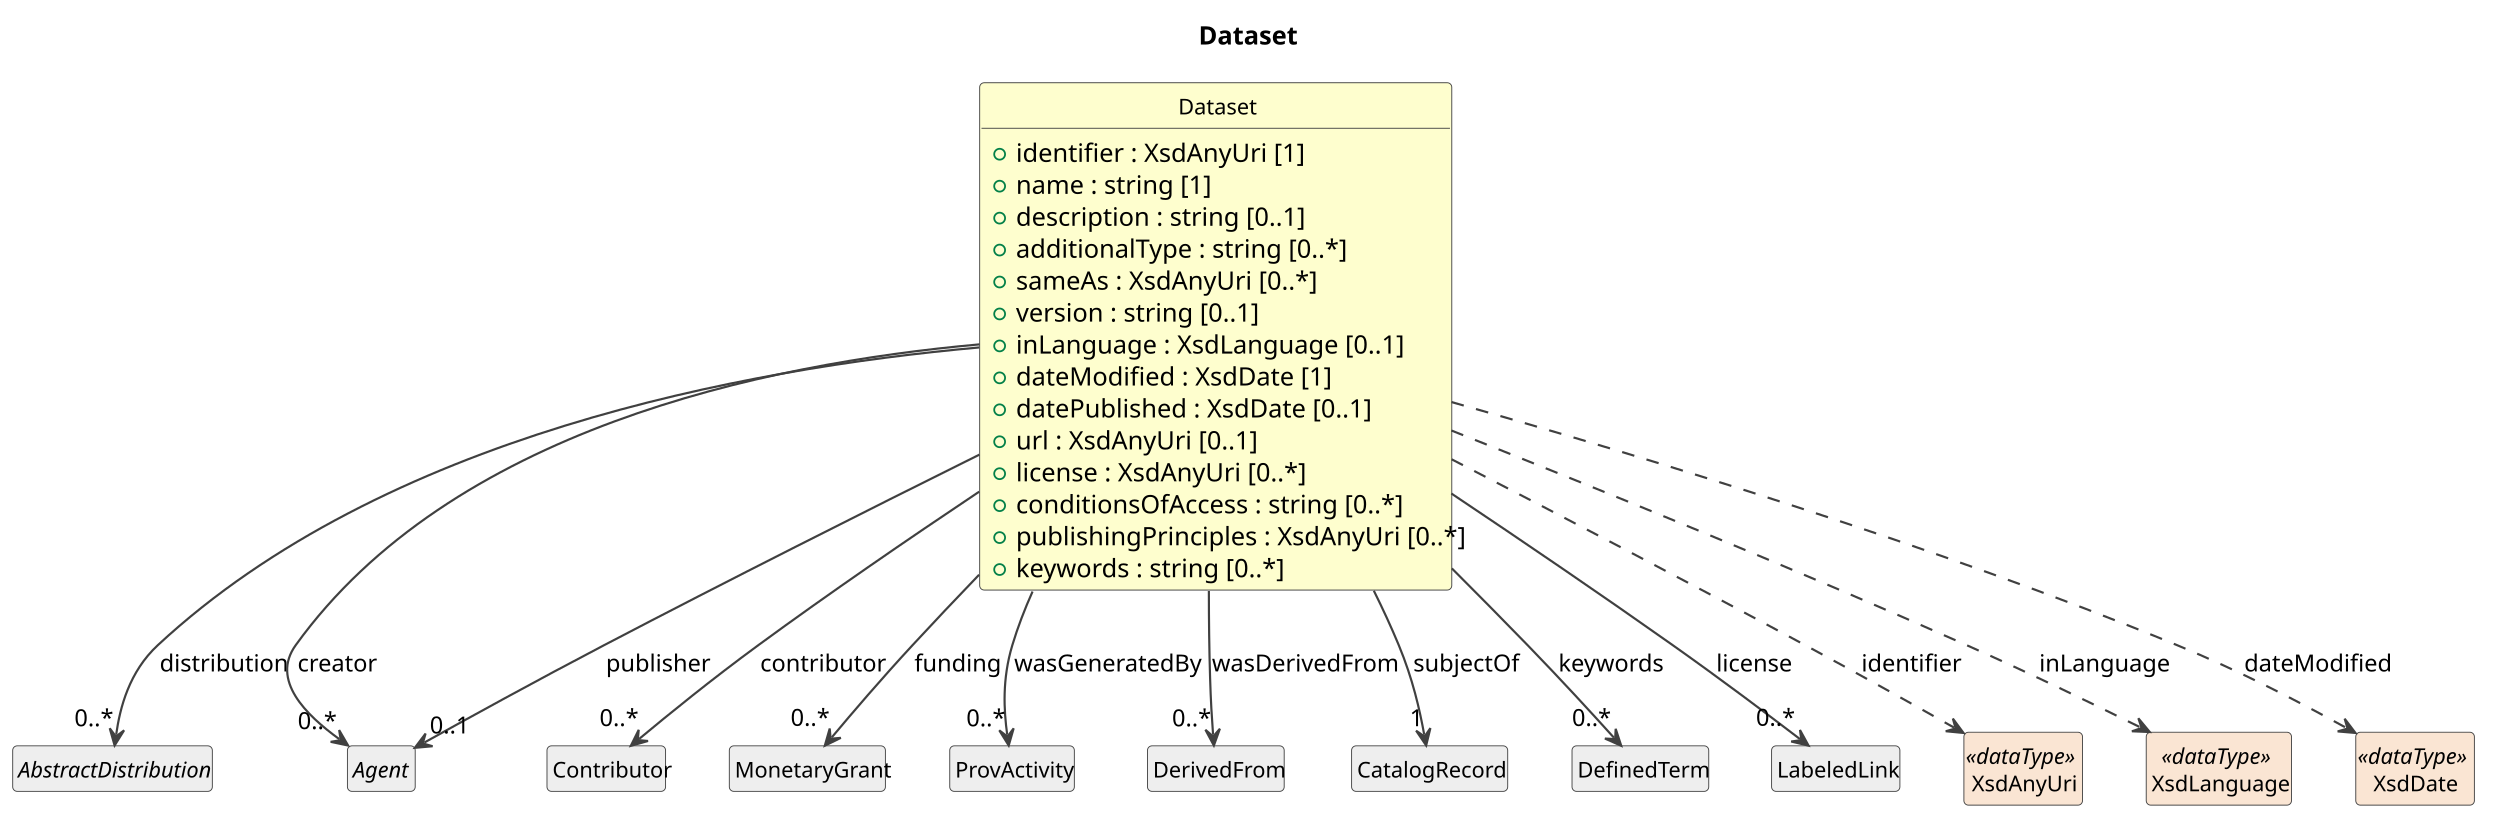
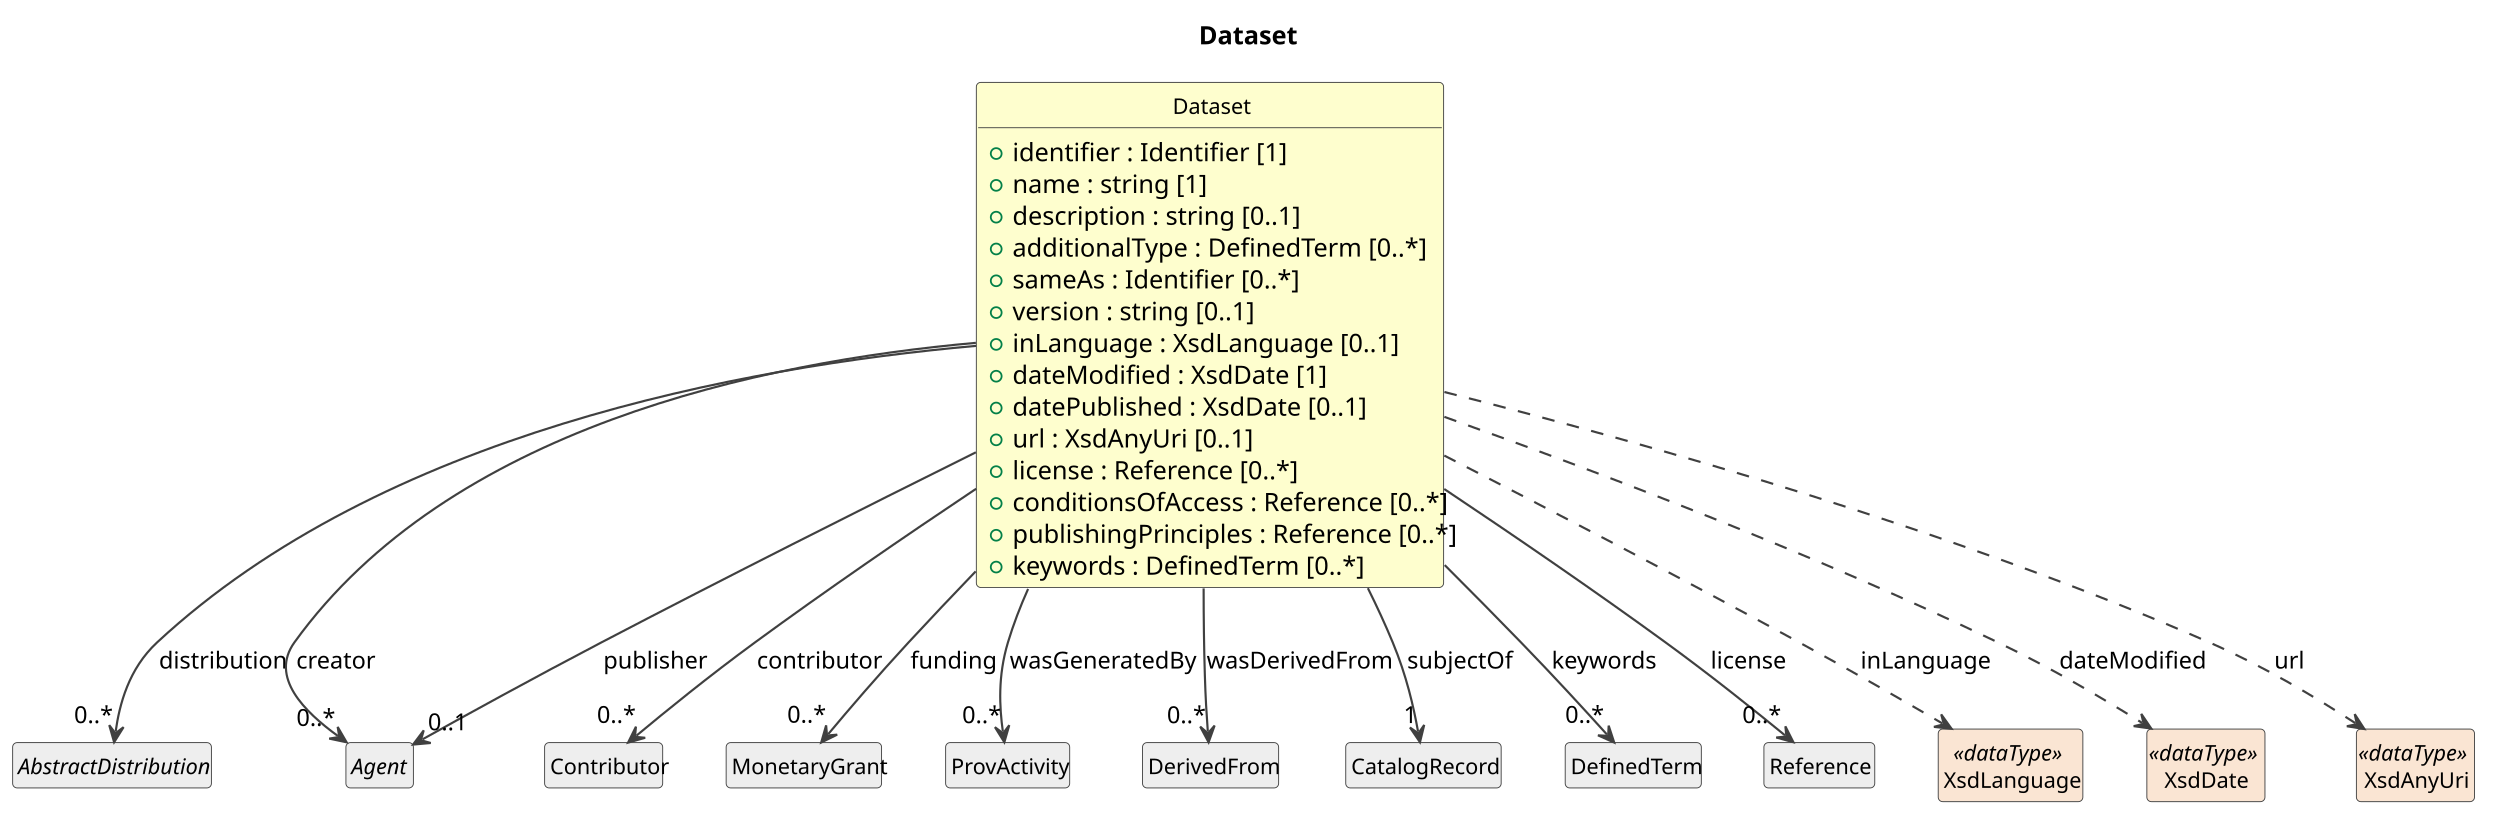
- <svg xmlns="http://www.w3.org/2000/svg" contentStyleType="text/css" data-diagram-type="CLASS" height="457px" preserveAspectRatio="none" style="width:1378px;height:457px;background:#FFFFFF;" version="1.1" viewBox="0 0 1378 457" width="1378px" zoomAndPan="magnify">
+ <svg xmlns="http://www.w3.org/2000/svg" contentStyleType="text/css" data-diagram-type="CLASS" height="457px" preserveAspectRatio="none" style="width:1384px;height:457px;background:#FFFFFF;" version="1.1" viewBox="0 0 1384 457" width="1384px" zoomAndPan="magnify">
  <defs />
  <g>
    <g class="title" data-source-line="1">
-       <text fill="#000000" font-family="sans-serif" font-size="14" font-weight="700" lengthAdjust="spacing" textLength="50.579" x="660.651" y="24.533">Dataset</text>
+       <text fill="#000000" font-family="sans-serif" font-size="14" font-weight="700" lengthAdjust="spacing" textLength="50.579" x="663.651" y="24.533">Dataset</text>
    </g>
    <g class="entity" data-qualified-name="Dataset" data-source-line="12" id="ent0002">
-       <rect fill="#FEFECE" height="279.625" rx="2.5" ry="2.5" style="stroke:#404040;stroke-width:0.5;" width="260.22" x="540" y="45.609" />
-       <text fill="#000000" font-family="sans-serif" font-size="12" lengthAdjust="spacing" textLength="41.355" x="649.432" y="63.066">Dataset</text>
-       <line style="stroke:#404040;stroke-width:0.5;" x1="541" x2="799.22" y1="70.703" y2="70.703" />
+       <rect fill="#FEFECE" height="279.625" rx="2.5" ry="2.5" style="stroke:#404040;stroke-width:0.5;" width="258.682" x="540.5" y="45.609" />
+       <text fill="#000000" font-family="sans-serif" font-size="12" lengthAdjust="spacing" textLength="41.355" x="649.163" y="63.066">Dataset</text>
+       <line style="stroke:#404040;stroke-width:0.5;" x1="541.5" x2="798.182" y1="70.703" y2="70.703" />
      <g data-visibility-modifier="PUBLIC_FIELD">
-         <ellipse cx="551" cy="85.008" fill="none" rx="3" ry="3" style="stroke:#038048;stroke-width:1;" />
+         <ellipse cx="551.5" cy="85.008" fill="none" rx="3" ry="3" style="stroke:#038048;stroke-width:1;" />
      </g>
-       <text fill="#000000" font-family="sans-serif" font-size="14" lengthAdjust="spacing" textLength="150.172" x="560" y="89.236">identifier : XsdAnyUri [1]</text>
+       <text fill="#000000" font-family="sans-serif" font-size="14" lengthAdjust="spacing" textLength="137.737" x="560.5" y="89.236">identifier : Identifier [1]</text>
      <g data-visibility-modifier="PUBLIC_FIELD">
-         <ellipse cx="551" cy="102.617" fill="none" rx="3" ry="3" style="stroke:#038048;stroke-width:1;" />
+         <ellipse cx="551.5" cy="102.617" fill="none" rx="3" ry="3" style="stroke:#038048;stroke-width:1;" />
      </g>
-       <text fill="#000000" font-family="sans-serif" font-size="14" lengthAdjust="spacing" textLength="100.379" x="560" y="106.846">name : string [1]</text>
+       <text fill="#000000" font-family="sans-serif" font-size="14" lengthAdjust="spacing" textLength="100.379" x="560.5" y="106.846">name : string [1]</text>
      <g data-visibility-modifier="PUBLIC_FIELD">
-         <ellipse cx="551" cy="120.227" fill="none" rx="3" ry="3" style="stroke:#038048;stroke-width:1;" />
+         <ellipse cx="551.5" cy="120.227" fill="none" rx="3" ry="3" style="stroke:#038048;stroke-width:1;" />
      </g>
-       <text fill="#000000" font-family="sans-serif" font-size="14" lengthAdjust="spacing" textLength="148.627" x="560" y="124.455">description : string [0..1]</text>
+       <text fill="#000000" font-family="sans-serif" font-size="14" lengthAdjust="spacing" textLength="148.627" x="560.5" y="124.455">description : string [0..1]</text>
      <g data-visibility-modifier="PUBLIC_FIELD">
-         <ellipse cx="551" cy="137.836" fill="none" rx="3" ry="3" style="stroke:#038048;stroke-width:1;" />
+         <ellipse cx="551.5" cy="137.836" fill="none" rx="3" ry="3" style="stroke:#038048;stroke-width:1;" />
      </g>
-       <text fill="#000000" font-family="sans-serif" font-size="14" lengthAdjust="spacing" textLength="169.648" x="560" y="142.065">additionalType : string [0..*]</text>
+       <text fill="#000000" font-family="sans-serif" font-size="14" lengthAdjust="spacing" textLength="216.33" x="560.5" y="142.065">additionalType : DefinedTerm [0..*]</text>
      <g data-visibility-modifier="PUBLIC_FIELD">
-         <ellipse cx="551" cy="155.445" fill="none" rx="3" ry="3" style="stroke:#038048;stroke-width:1;" />
+         <ellipse cx="551.5" cy="155.445" fill="none" rx="3" ry="3" style="stroke:#038048;stroke-width:1;" />
      </g>
-       <text fill="#000000" font-family="sans-serif" font-size="14" lengthAdjust="spacing" textLength="161.055" x="560" y="159.674">sameAs : XsdAnyUri [0..*]</text>
+       <text fill="#000000" font-family="sans-serif" font-size="14" lengthAdjust="spacing" textLength="148.62" x="560.5" y="159.674">sameAs : Identifier [0..*]</text>
      <g data-visibility-modifier="PUBLIC_FIELD">
-         <ellipse cx="551" cy="173.055" fill="none" rx="3" ry="3" style="stroke:#038048;stroke-width:1;" />
+         <ellipse cx="551.5" cy="173.055" fill="none" rx="3" ry="3" style="stroke:#038048;stroke-width:1;" />
      </g>
-       <text fill="#000000" font-family="sans-serif" font-size="14" lengthAdjust="spacing" textLength="126.055" x="560" y="177.283">version : string [0..1]</text>
+       <text fill="#000000" font-family="sans-serif" font-size="14" lengthAdjust="spacing" textLength="126.055" x="560.5" y="177.283">version : string [0..1]</text>
      <g data-visibility-modifier="PUBLIC_FIELD">
-         <ellipse cx="551" cy="190.664" fill="none" rx="3" ry="3" style="stroke:#038048;stroke-width:1;" />
+         <ellipse cx="551.5" cy="190.664" fill="none" rx="3" ry="3" style="stroke:#038048;stroke-width:1;" />
      </g>
-       <text fill="#000000" font-family="sans-serif" font-size="14" lengthAdjust="spacing" textLength="206.288" x="560" y="194.893">inLanguage : XsdLanguage [0..1]</text>
+       <text fill="#000000" font-family="sans-serif" font-size="14" lengthAdjust="spacing" textLength="206.288" x="560.5" y="194.893">inLanguage : XsdLanguage [0..1]</text>
      <g data-visibility-modifier="PUBLIC_FIELD">
-         <ellipse cx="551" cy="208.273" fill="none" rx="3" ry="3" style="stroke:#038048;stroke-width:1;" />
+         <ellipse cx="551.5" cy="208.273" fill="none" rx="3" ry="3" style="stroke:#038048;stroke-width:1;" />
      </g>
-       <text fill="#000000" font-family="sans-serif" font-size="14" lengthAdjust="spacing" textLength="164.985" x="560" y="212.502">dateModified : XsdDate [1]</text>
+       <text fill="#000000" font-family="sans-serif" font-size="14" lengthAdjust="spacing" textLength="164.985" x="560.5" y="212.502">dateModified : XsdDate [1]</text>
      <g data-visibility-modifier="PUBLIC_FIELD">
-         <ellipse cx="551" cy="225.883" fill="none" rx="3" ry="3" style="stroke:#038048;stroke-width:1;" />
+         <ellipse cx="551.5" cy="225.883" fill="none" rx="3" ry="3" style="stroke:#038048;stroke-width:1;" />
      </g>
-       <text fill="#000000" font-family="sans-serif" font-size="14" lengthAdjust="spacing" textLength="189.123" x="560" y="230.111">datePublished : XsdDate [0..1]</text>
+       <text fill="#000000" font-family="sans-serif" font-size="14" lengthAdjust="spacing" textLength="189.123" x="560.5" y="230.111">datePublished : XsdDate [0..1]</text>
      <g data-visibility-modifier="PUBLIC_FIELD">
-         <ellipse cx="551" cy="243.492" fill="none" rx="3" ry="3" style="stroke:#038048;stroke-width:1;" />
+         <ellipse cx="551.5" cy="243.492" fill="none" rx="3" ry="3" style="stroke:#038048;stroke-width:1;" />
      </g>
-       <text fill="#000000" font-family="sans-serif" font-size="14" lengthAdjust="spacing" textLength="128.379" x="560" y="247.721">url : XsdAnyUri [0..1]</text>
+       <text fill="#000000" font-family="sans-serif" font-size="14" lengthAdjust="spacing" textLength="128.379" x="560.5" y="247.721">url : XsdAnyUri [0..1]</text>
      <g data-visibility-modifier="PUBLIC_FIELD">
-         <ellipse cx="551" cy="261.102" fill="none" rx="3" ry="3" style="stroke:#038048;stroke-width:1;" />
+         <ellipse cx="551.5" cy="261.102" fill="none" rx="3" ry="3" style="stroke:#038048;stroke-width:1;" />
      </g>
-       <text fill="#000000" font-family="sans-serif" font-size="14" lengthAdjust="spacing" textLength="154.061" x="560" y="265.33">license : XsdAnyUri [0..*]</text>
+       <text fill="#000000" font-family="sans-serif" font-size="14" lengthAdjust="spacing" textLength="152.523" x="560.5" y="265.33">license : Reference [0..*]</text>
      <g data-visibility-modifier="PUBLIC_FIELD">
-         <ellipse cx="551" cy="278.711" fill="none" rx="3" ry="3" style="stroke:#038048;stroke-width:1;" />
+         <ellipse cx="551.5" cy="278.711" fill="none" rx="3" ry="3" style="stroke:#038048;stroke-width:1;" />
      </g>
-       <text fill="#000000" font-family="sans-serif" font-size="14" lengthAdjust="spacing" textLength="201.53" x="560" y="282.94">conditionsOfAccess : string [0..*]</text>
+       <text fill="#000000" font-family="sans-serif" font-size="14" lengthAdjust="spacing" textLength="231.889" x="560.5" y="282.94">conditionsOfAccess : Reference [0..*]</text>
      <g data-visibility-modifier="PUBLIC_FIELD">
-         <ellipse cx="551" cy="296.32" fill="none" rx="3" ry="3" style="stroke:#038048;stroke-width:1;" />
+         <ellipse cx="551.5" cy="296.32" fill="none" rx="3" ry="3" style="stroke:#038048;stroke-width:1;" />
      </g>
-       <text fill="#000000" font-family="sans-serif" font-size="14" lengthAdjust="spacing" textLength="234.22" x="560" y="300.549">publishingPrinciples : XsdAnyUri [0..*]</text>
+       <text fill="#000000" font-family="sans-serif" font-size="14" lengthAdjust="spacing" textLength="232.682" x="560.5" y="300.549">publishingPrinciples : Reference [0..*]</text>
      <g data-visibility-modifier="PUBLIC_FIELD">
-         <ellipse cx="551" cy="313.93" fill="none" rx="3" ry="3" style="stroke:#038048;stroke-width:1;" />
+         <ellipse cx="551.5" cy="313.93" fill="none" rx="3" ry="3" style="stroke:#038048;stroke-width:1;" />
      </g>
-       <text fill="#000000" font-family="sans-serif" font-size="14" lengthAdjust="spacing" textLength="137.717" x="560" y="318.158">keywords : string [0..*]</text>
+       <text fill="#000000" font-family="sans-serif" font-size="14" lengthAdjust="spacing" textLength="184.399" x="560.5" y="318.158">keywords : DefinedTerm [0..*]</text>
    </g>
    <g class="entity" data-qualified-name="AbstractDistribution" data-source-line="28" id="ent0003">
      <rect fill="#EEEEEE" height="25.094" rx="2.5" ry="2.5" style="stroke:#404040;stroke-width:0.5;" width="110.039" x="7" y="411.109" />
      <text fill="#000000" font-family="sans-serif" font-size="12" font-style="italic" lengthAdjust="spacing" textLength="104.039" x="10" y="428.566">AbstractDistribution</text>
    </g>
    <g class="entity" data-qualified-name="Agent" data-source-line="30" id="ent0005">
      <rect fill="#EEEEEE" height="25.094" rx="2.5" ry="2.5" style="stroke:#404040;stroke-width:0.5;" width="37.359" x="191.5" y="411.109" />
      <text fill="#000000" font-family="sans-serif" font-size="12" font-style="italic" lengthAdjust="spacing" textLength="31.359" x="194.5" y="428.566">Agent</text>
    </g>
    <g class="entity" data-qualified-name="Contributor" data-source-line="32" id="ent0007">
      <rect fill="#EEEEEE" height="25.094" rx="2.5" ry="2.5" style="stroke:#404040;stroke-width:0.5;" width="65.361" x="301.5" y="411.109" />
      <text fill="#000000" font-family="sans-serif" font-size="12" lengthAdjust="spacing" textLength="59.361" x="304.5" y="428.566">Contributor</text>
    </g>
    <g class="entity" data-qualified-name="MonetaryGrant" data-source-line="35" id="ent0010">
      <rect fill="#EEEEEE" height="25.094" rx="2.5" ry="2.5" style="stroke:#404040;stroke-width:0.5;" width="86.033" x="402" y="411.109" />
      <text fill="#000000" font-family="sans-serif" font-size="12" lengthAdjust="spacing" textLength="80.033" x="405" y="428.566">MonetaryGrant</text>
    </g>
    <g class="entity" data-qualified-name="ProvActivity" data-source-line="37" id="ent0012">
      <rect fill="#EEEEEE" height="25.094" rx="2.5" ry="2.5" style="stroke:#404040;stroke-width:0.5;" width="68.678" x="523.5" y="411.109" />
      <text fill="#000000" font-family="sans-serif" font-size="12" lengthAdjust="spacing" textLength="62.678" x="526.5" y="428.566">ProvActivity</text>
    </g>
    <g class="entity" data-qualified-name="DerivedFrom" data-source-line="39" id="ent0014">
      <rect fill="#EEEEEE" height="25.094" rx="2.5" ry="2.5" style="stroke:#404040;stroke-width:0.5;" width="75.346" x="632.5" y="411.109" />
      <text fill="#000000" font-family="sans-serif" font-size="12" lengthAdjust="spacing" textLength="69.346" x="635.5" y="428.566">DerivedFrom</text>
    </g>
    <g class="entity" data-qualified-name="CatalogRecord" data-source-line="41" id="ent0016">
      <rect fill="#EEEEEE" height="25.094" rx="2.5" ry="2.5" style="stroke:#404040;stroke-width:0.5;" width="86.045" x="745" y="411.109" />
      <text fill="#000000" font-family="sans-serif" font-size="12" lengthAdjust="spacing" textLength="80.045" x="748" y="428.566">CatalogRecord</text>
    </g>
    <g class="entity" data-qualified-name="DefinedTerm" data-source-line="43" id="ent0018">
      <rect fill="#EEEEEE" height="25.094" rx="2.5" ry="2.5" style="stroke:#404040;stroke-width:0.5;" width="75.357" x="866.5" y="411.109" />
      <text fill="#000000" font-family="sans-serif" font-size="12" lengthAdjust="spacing" textLength="69.357" x="869.5" y="428.566">DefinedTerm</text>
    </g>
-     <g class="entity" data-qualified-name="LabeledLink" data-source-line="45" id="ent0020">
-       <rect fill="#EEEEEE" height="25.094" rx="2.5" ry="2.5" style="stroke:#404040;stroke-width:0.5;" width="70.723" x="976.5" y="411.109" />
-       <text fill="#000000" font-family="sans-serif" font-size="12" lengthAdjust="spacing" textLength="64.723" x="979.5" y="428.566">LabeledLink</text>
+     <g class="entity" data-qualified-name="Reference" data-source-line="45" id="ent0020">
+       <rect fill="#EEEEEE" height="25.094" rx="2.5" ry="2.5" style="stroke:#404040;stroke-width:0.5;" width="61.365" x="976.5" y="411.109" />
+       <text fill="#000000" font-family="sans-serif" font-size="12" lengthAdjust="spacing" textLength="55.365" x="979.5" y="428.566">Reference</text>
    </g>
-     <g class="entity" data-qualified-name="XsdAnyUri" data-source-line="47" id="ent0022">
-       <rect fill="#FAE5D3" height="40.188" rx="2.5" ry="2.5" style="stroke:#404040;stroke-width:0.5;" width="65.381" x="1082.5" y="403.609" />
-       <text fill="#000000" font-family="sans-serif" font-size="12" font-style="italic" lengthAdjust="spacing" textLength="63.381" x="1083.5" y="421.066">«dataType»</text>
-       <text fill="#000000" font-family="sans-serif" font-size="12" lengthAdjust="spacing" textLength="56.684" x="1086.849" y="436.16">XsdAnyUri</text>
+     <g class="entity" data-qualified-name="XsdLanguage" data-source-line="47" id="ent0022">
+       <rect fill="#FAE5D3" height="40.188" rx="2.5" ry="2.5" style="stroke:#404040;stroke-width:0.5;" width="80.068" x="1073" y="403.609" />
+       <text fill="#000000" font-family="sans-serif" font-size="12" font-style="italic" lengthAdjust="spacing" textLength="63.381" x="1081.344" y="421.066">«dataType»</text>
+       <text fill="#000000" font-family="sans-serif" font-size="12" lengthAdjust="spacing" textLength="74.068" x="1076" y="436.16">XsdLanguage</text>
    </g>
-     <g class="entity" data-qualified-name="XsdLanguage" data-source-line="49" id="ent0024">
-       <rect fill="#FAE5D3" height="40.188" rx="2.5" ry="2.5" style="stroke:#404040;stroke-width:0.5;" width="80.068" x="1183" y="403.609" />
-       <text fill="#000000" font-family="sans-serif" font-size="12" font-style="italic" lengthAdjust="spacing" textLength="63.381" x="1191.344" y="421.066">«dataType»</text>
-       <text fill="#000000" font-family="sans-serif" font-size="12" lengthAdjust="spacing" textLength="74.068" x="1186" y="436.16">XsdLanguage</text>
+     <g class="entity" data-qualified-name="XsdDate" data-source-line="49" id="ent0024">
+       <rect fill="#FAE5D3" height="40.188" rx="2.5" ry="2.5" style="stroke:#404040;stroke-width:0.5;" width="65.381" x="1188.5" y="403.609" />
+       <text fill="#000000" font-family="sans-serif" font-size="12" font-style="italic" lengthAdjust="spacing" textLength="63.381" x="1189.5" y="421.066">«dataType»</text>
+       <text fill="#000000" font-family="sans-serif" font-size="12" lengthAdjust="spacing" textLength="46.025" x="1198.178" y="436.16">XsdDate</text>
    </g>
-     <g class="entity" data-qualified-name="XsdDate" data-source-line="51" id="ent0026">
-       <rect fill="#FAE5D3" height="40.188" rx="2.5" ry="2.5" style="stroke:#404040;stroke-width:0.5;" width="65.381" x="1298.5" y="403.609" />
-       <text fill="#000000" font-family="sans-serif" font-size="12" font-style="italic" lengthAdjust="spacing" textLength="63.381" x="1299.5" y="421.066">«dataType»</text>
-       <text fill="#000000" font-family="sans-serif" font-size="12" lengthAdjust="spacing" textLength="46.025" x="1308.178" y="436.16">XsdDate</text>
+     <g class="entity" data-qualified-name="XsdAnyUri" data-source-line="51" id="ent0026">
+       <rect fill="#FAE5D3" height="40.188" rx="2.5" ry="2.5" style="stroke:#404040;stroke-width:0.5;" width="65.381" x="1304.5" y="403.609" />
+       <text fill="#000000" font-family="sans-serif" font-size="12" font-style="italic" lengthAdjust="spacing" textLength="63.381" x="1305.5" y="421.066">«dataType»</text>
+       <text fill="#000000" font-family="sans-serif" font-size="12" lengthAdjust="spacing" textLength="56.684" x="1308.849" y="436.16">XsdAnyUri</text>
    </g>
    <g class="link" data-entity-1="ent0002" data-entity-2="ent0003" data-link-type="dependency" data-source-line="29" id="lnk4">
-       <path codeLine="29" d="M539.81,191.509 C409.6,203.179 211.29,240.309 87,355.609 C71.16,370.299 66.143,390.029 64.023,404.969" fill="none" id="Dataset-to-AbstractDistribution" style="stroke:#404040;stroke-width:1.2;" />
+       <path codeLine="29" d="M540.42,191.459 C410.21,203.069 211.48,240.129 87,355.609 C71.16,370.299 66.143,390.029 64.023,404.969" fill="none" id="Dataset-to-AbstractDistribution" style="stroke:#404040;stroke-width:1.2;" />
      <polygon fill="#404040" points="63.18,410.909,68.405,402.561,63.883,405.959,60.484,401.437,63.18,410.909" style="stroke:#404040;stroke-width:1.2;" />
      <text fill="#000000" font-family="sans-serif" font-size="13" lengthAdjust="spacing" textLength="62.867" x="88" y="370.104">distribution</text>
      <text fill="#000000" font-family="sans-serif" font-size="13" lengthAdjust="spacing" textLength="19.513" x="40.997" y="400.305">0..*</text>
    </g>
    <g class="link" data-entity-1="ent0002" data-entity-2="ent0005" data-link-type="dependency" data-source-line="31" id="lnk6">
-       <path codeLine="31" d="M539.96,189.809 C420.11,200.529 248.31,237.249 163,355.609 C149.13,374.859 168.491,393.99 187.021,407.41" fill="none" id="Dataset-to-Agent" style="stroke:#404040;stroke-width:1.2;" />
+       <path codeLine="31" d="M540.25,189.789 C420.39,200.469 248.38,237.159 163,355.609 C149.13,374.859 168.491,393.99 187.021,407.41" fill="none" id="Dataset-to-Agent" style="stroke:#404040;stroke-width:1.2;" />
      <polygon fill="#404040" points="191.88,410.929,186.937,402.411,187.831,407.997,182.245,408.89,191.88,410.929" style="stroke:#404040;stroke-width:1.2;" />
      <text fill="#000000" font-family="sans-serif" font-size="13" lengthAdjust="spacing" textLength="40.46" x="164" y="370.104">creator</text>
      <text fill="#000000" font-family="sans-serif" font-size="13" lengthAdjust="spacing" textLength="19.513" x="164.101" y="401.874">0..*</text>
    </g>
    <g class="link" data-entity-1="ent0002" data-entity-2="ent0005" data-link-type="dependency" data-source-line="34" id="lnk9">
-       <path codeLine="34" d="M539.85,250.589 C477.08,281.779 400.86,320.129 333,355.609 C295.72,375.099 257.904,395.934 233.894,409.284" fill="none" id="Dataset-to-Agent-1" style="stroke:#404040;stroke-width:1.2;" />
+       <path codeLine="34" d="M540.25,250.389 C477.41,281.609 401.01,320.049 333,355.609 C295.72,375.099 257.904,395.934 233.894,409.284" fill="none" id="Dataset-to-Agent-1" style="stroke:#404040;stroke-width:1.2;" />
      <polygon fill="#404040" points="228.65,412.199,238.46,411.322,233.02,409.77,234.572,404.33,228.65,412.199" style="stroke:#404040;stroke-width:1.2;" />
      <text fill="#000000" font-family="sans-serif" font-size="13" lengthAdjust="spacing" textLength="52.755" x="334" y="370.104">publisher</text>
      <text fill="#000000" font-family="sans-serif" font-size="13" lengthAdjust="spacing" textLength="21.684" x="236.894" y="404.272">0..1</text>
    </g>
    <g class="link" data-entity-1="ent0002" data-entity-2="ent0007" data-link-type="dependency" data-source-line="33" id="lnk8">
-       <path codeLine="33" d="M539.74,270.999 C500.17,297.429 456.89,327.129 418,355.609 C392.56,374.229 368.713,393.633 352.313,407.273" fill="none" id="Dataset-to-Contributor" style="stroke:#404040;stroke-width:1.2;" />
+       <path codeLine="33" d="M540.39,270.569 C500.65,297.099 457.1,326.979 418,355.609 C392.56,374.229 368.713,393.633 352.313,407.273" fill="none" id="Dataset-to-Contributor" style="stroke:#404040;stroke-width:1.2;" />
      <polygon fill="#404040" points="347.7,411.109,357.177,408.43,351.544,407.912,352.062,402.279,347.7,411.109" style="stroke:#404040;stroke-width:1.2;" />
      <text fill="#000000" font-family="sans-serif" font-size="13" lengthAdjust="spacing" textLength="61.42" x="419" y="370.104">contributor</text>
      <text fill="#000000" font-family="sans-serif" font-size="13" lengthAdjust="spacing" textLength="19.513" x="330.464" y="400.201">0..*</text>
    </g>
    <g class="link" data-entity-1="ent0002" data-entity-2="ent0010" data-link-type="dependency" data-source-line="36" id="lnk11">
-       <path codeLine="36" d="M539.67,316.799 C527.16,329.799 514.76,342.889 503,355.609 C485.45,374.579 469.802,392.909 458.482,406.429" fill="none" id="Dataset-to-MonetaryGrant" style="stroke:#404040;stroke-width:1.2;" />
+       <path codeLine="36" d="M540.12,316.329 C527.46,329.489 514.9,342.739 503,355.609 C485.45,374.579 469.802,392.909 458.482,406.429" fill="none" id="Dataset-to-MonetaryGrant" style="stroke:#404040;stroke-width:1.2;" />
      <polygon fill="#404040" points="454.63,411.029,463.475,406.697,457.84,407.196,457.341,401.561,454.63,411.029" style="stroke:#404040;stroke-width:1.2;" />
      <text fill="#000000" font-family="sans-serif" font-size="13" lengthAdjust="spacing" textLength="42.65" x="504" y="370.104">funding</text>
      <text fill="#000000" font-family="sans-serif" font-size="13" lengthAdjust="spacing" textLength="19.513" x="435.783" y="400.088">0..*</text>
    </g>
    <g class="link" data-entity-1="ent0002" data-entity-2="ent0012" data-link-type="dependency" data-source-line="38" id="lnk13">
      <path codeLine="38" d="M569.15,326.049 C564.79,335.769 561,345.669 558,355.609 C552.36,374.319 553.298,391.386 555.178,404.986" fill="none" id="Dataset-to-ProvActivity" style="stroke:#404040;stroke-width:1.2;" />
      <polygon fill="#404040" points="556,410.929,558.73,401.466,555.315,405.976,550.805,402.562,556,410.929" style="stroke:#404040;stroke-width:1.2;" />
      <text fill="#000000" font-family="sans-serif" font-size="13" lengthAdjust="spacing" textLength="99.722" x="559" y="370.104">wasGeneratedBy</text>
      <text fill="#000000" font-family="sans-serif" font-size="13" lengthAdjust="spacing" textLength="19.513" x="532.636" y="400.332">0..*</text>
    </g>
    <g class="link" data-entity-1="ent0002" data-entity-2="ent0014" data-link-type="dependency" data-source-line="40" id="lnk15">
      <path codeLine="40" d="M666.33,325.749 C666.33,341.889 666.53,358.109 667,373.609 C667.39,386.389 667.91,395.026 668.64,404.955" fill="none" id="Dataset-to-DerivedFrom" style="stroke:#404040;stroke-width:1.2;" />
      <polygon fill="#404040" points="669.08,410.939,672.409,401.67,668.713,405.953,664.431,402.257,669.08,410.939" style="stroke:#404040;stroke-width:1.2;" />
      <text fill="#000000" font-family="sans-serif" font-size="13" lengthAdjust="spacing" textLength="98.243" x="668" y="370.104">wasDerivedFrom</text>
      <text fill="#000000" font-family="sans-serif" font-size="13" lengthAdjust="spacing" textLength="19.513" x="646.01" y="400.346">0..*</text>
    </g>
    <g class="link" data-entity-1="ent0002" data-entity-2="ent0016" data-link-type="dependency" data-source-line="42" id="lnk17">
      <path codeLine="42" d="M757.26,325.619 C762.23,335.609 766.87,345.669 771,355.609 C778.73,374.229 782.574,391.365 785.034,404.995" fill="none" id="Dataset-to-CatalogRecord" style="stroke:#404040;stroke-width:1.2;" />
      <polygon fill="#404040" points="786.1,410.899,788.438,401.332,785.212,405.979,780.565,402.753,786.1,410.899" style="stroke:#404040;stroke-width:1.2;" />
      <text fill="#000000" font-family="sans-serif" font-size="13" lengthAdjust="spacing" textLength="54.914" x="779" y="370.104">subjectOf</text>
      <text fill="#000000" font-family="sans-serif" font-size="13" lengthAdjust="spacing" textLength="7.23" x="777.01" y="400.291">1</text>
    </g>
    <g class="link" data-entity-1="ent0002" data-entity-2="ent0018" data-link-type="dependency" data-source-line="44" id="lnk19">
-       <path codeLine="44" d="M800.26,313.299 C814.44,327.479 828.59,341.789 842,355.609 C860.54,374.719 877.428,393.147 889.607,406.627" fill="none" id="Dataset-to-DefinedTerm" style="stroke:#404040;stroke-width:1.2;" />
+       <path codeLine="44" d="M799.8,312.839 C814.14,327.169 828.44,341.639 842,355.609 C860.54,374.719 877.428,393.147 889.607,406.627" fill="none" id="Dataset-to-DefinedTerm" style="stroke:#404040;stroke-width:1.2;" />
      <polygon fill="#404040" points="893.63,411.079,890.564,401.72,890.278,407.37,884.628,407.083,893.63,411.079" style="stroke:#404040;stroke-width:1.2;" />
      <text fill="#000000" font-family="sans-serif" font-size="13" lengthAdjust="spacing" textLength="54.907" x="859" y="370.104">keywords</text>
      <text fill="#000000" font-family="sans-serif" font-size="13" lengthAdjust="spacing" textLength="19.513" x="866.466" y="400.159">0..*</text>
    </g>
    <g class="link" data-entity-1="ent0002" data-entity-2="ent0020" data-link-type="dependency" data-source-line="46" id="lnk21">
-       <path codeLine="46" d="M800,272.029 C839.46,298.419 882.75,327.859 922,355.609 C948.72,374.499 974.361,393.809 992.111,407.359" fill="none" id="Dataset-to-LabeledLink" style="stroke:#404040;stroke-width:1.2;" />
-       <polygon fill="#404040" points="996.88,410.999,992.153,402.359,992.906,407.965,987.299,408.718,996.88,410.999" style="stroke:#404040;stroke-width:1.2;" />
-       <text fill="#000000" font-family="sans-serif" font-size="13" lengthAdjust="spacing" textLength="40.466" x="946" y="370.104">license</text>
-       <text fill="#000000" font-family="sans-serif" font-size="13" lengthAdjust="spacing" textLength="19.513" x="967.887" y="400.046">0..*</text>
+       <path codeLine="46" d="M799.51,270.709 C839.25,297.239 882.82,327.089 922,355.609 C947.52,374.189 971.508,393.438 988.178,407.088" fill="none" id="Dataset-to-Reference" style="stroke:#404040;stroke-width:1.2;" />
+       <polygon fill="#404040" points="992.82,410.889,988.391,402.093,988.952,407.722,983.322,408.282,992.82,410.889" style="stroke:#404040;stroke-width:1.2;" />
+       <text fill="#000000" font-family="sans-serif" font-size="13" lengthAdjust="spacing" textLength="40.466" x="947" y="370.104">license</text>
+       <text fill="#000000" font-family="sans-serif" font-size="13" lengthAdjust="spacing" textLength="19.513" x="964.525" y="400.277">0..*</text>
    </g>
    <g class="link" data-entity-1="ent0002" data-entity-2="ent0022" data-link-type="dependency" data-source-line="48" id="lnk23">
-       <path codeLine="48" d="M800.15,253.169 C859.75,283.929 931.18,321.209 995,355.609 C1024.72,371.629 1053.027,387.457 1077.067,401.047" fill="none" id="Dataset-to-XsdAnyUri" style="stroke:#404040;stroke-width:1.2;stroke-dasharray:7,7;" />
-       <polygon fill="#404040" points="1082.29,403.999,1076.424,396.088,1077.937,401.539,1072.487,403.052,1082.29,403.999" style="stroke:#404040;stroke-width:1.2;" />
-       <text fill="#000000" font-family="sans-serif" font-size="13" lengthAdjust="spacing" textLength="49.137" x="1026" y="370.104">identifier</text>
+       <path codeLine="48" d="M799.56,252.199 C859.62,283.009 931.77,320.589 996,355.609 C1024.77,371.299 1051.886,386.838 1075.236,400.448" fill="none" id="Dataset-to-XsdLanguage" style="stroke:#404040;stroke-width:1.2;stroke-dasharray:7,7;" />
+       <polygon fill="#404040" points="1080.42,403.469,1074.659,395.481,1076.1,400.952,1070.63,402.393,1080.42,403.469" style="stroke:#404040;stroke-width:1.2;" />
+       <text fill="#000000" font-family="sans-serif" font-size="13" lengthAdjust="spacing" textLength="67.958" x="1030" y="370.104">inLanguage</text>
    </g>
    <g class="link" data-entity-1="ent0002" data-entity-2="ent0024" data-link-type="dependency" data-source-line="50" id="lnk25">
-       <path codeLine="50" d="M800,237.289 C882,269.849 989.83,313.739 1084,355.609 C1118.51,370.959 1151.805,387.054 1179.575,400.824" fill="none" id="Dataset-to-XsdLanguage" style="stroke:#404040;stroke-width:1.2;stroke-dasharray:7,7;" />
-       <polygon fill="#404040" points="1184.95,403.489,1178.664,395.908,1180.47,401.268,1175.11,403.075,1184.95,403.489" style="stroke:#404040;stroke-width:1.2;" />
-       <text fill="#000000" font-family="sans-serif" font-size="13" lengthAdjust="spacing" textLength="67.958" x="1124" y="370.104">inLanguage</text>
+       <path codeLine="50" d="M799.6,230.769 C887.54,262.199 1005.61,307.279 1106,355.609 C1135.77,369.939 1163.076,386 1185.866,400.18" fill="none" id="Dataset-to-XsdDate" style="stroke:#404040;stroke-width:1.2;stroke-dasharray:7,7;" />
+       <polygon fill="#404040" points="1190.96,403.349,1185.432,395.199,1186.715,400.708,1181.205,401.991,1190.96,403.349" style="stroke:#404040;stroke-width:1.2;" />
+       <text fill="#000000" font-family="sans-serif" font-size="13" lengthAdjust="spacing" textLength="74.439" x="1140" y="370.104">dateModified</text>
    </g>
    <g class="link" data-entity-1="ent0002" data-entity-2="ent0026" data-link-type="dependency" data-source-line="52" id="lnk27">
-       <path codeLine="52" d="M800.09,221.619 C908.7,252.379 1066.72,300.709 1200,355.609 C1234.48,369.809 1266.986,386.712 1293.076,401.102" fill="none" id="Dataset-to-XsdDate" style="stroke:#404040;stroke-width:1.2;stroke-dasharray:7,7;" />
-       <polygon fill="#404040" points="1298.33,403.999,1292.381,396.15,1293.952,401.585,1288.517,403.155,1298.33,403.999" style="stroke:#404040;stroke-width:1.2;" />
-       <text fill="#000000" font-family="sans-serif" font-size="13" lengthAdjust="spacing" textLength="74.439" x="1237" y="370.104">dateModified</text>
+       <path codeLine="52" d="M799.63,217.019 C913.7,245.919 1082.95,294.079 1223,355.609 C1253.69,369.089 1281.418,385.721 1303.909,400.331" fill="none" id="Dataset-to-XsdAnyUri" style="stroke:#404040;stroke-width:1.2;stroke-dasharray:7,7;" />
+       <polygon fill="#404040" points="1308.94,403.599,1303.572,395.342,1304.747,400.875,1299.214,402.051,1308.94,403.599" style="stroke:#404040;stroke-width:1.2;" />
+       <text fill="#000000" font-family="sans-serif" font-size="13" lengthAdjust="spacing" textLength="14.447" x="1259" y="370.104">url</text>
    </g>
  </g>
</svg>
